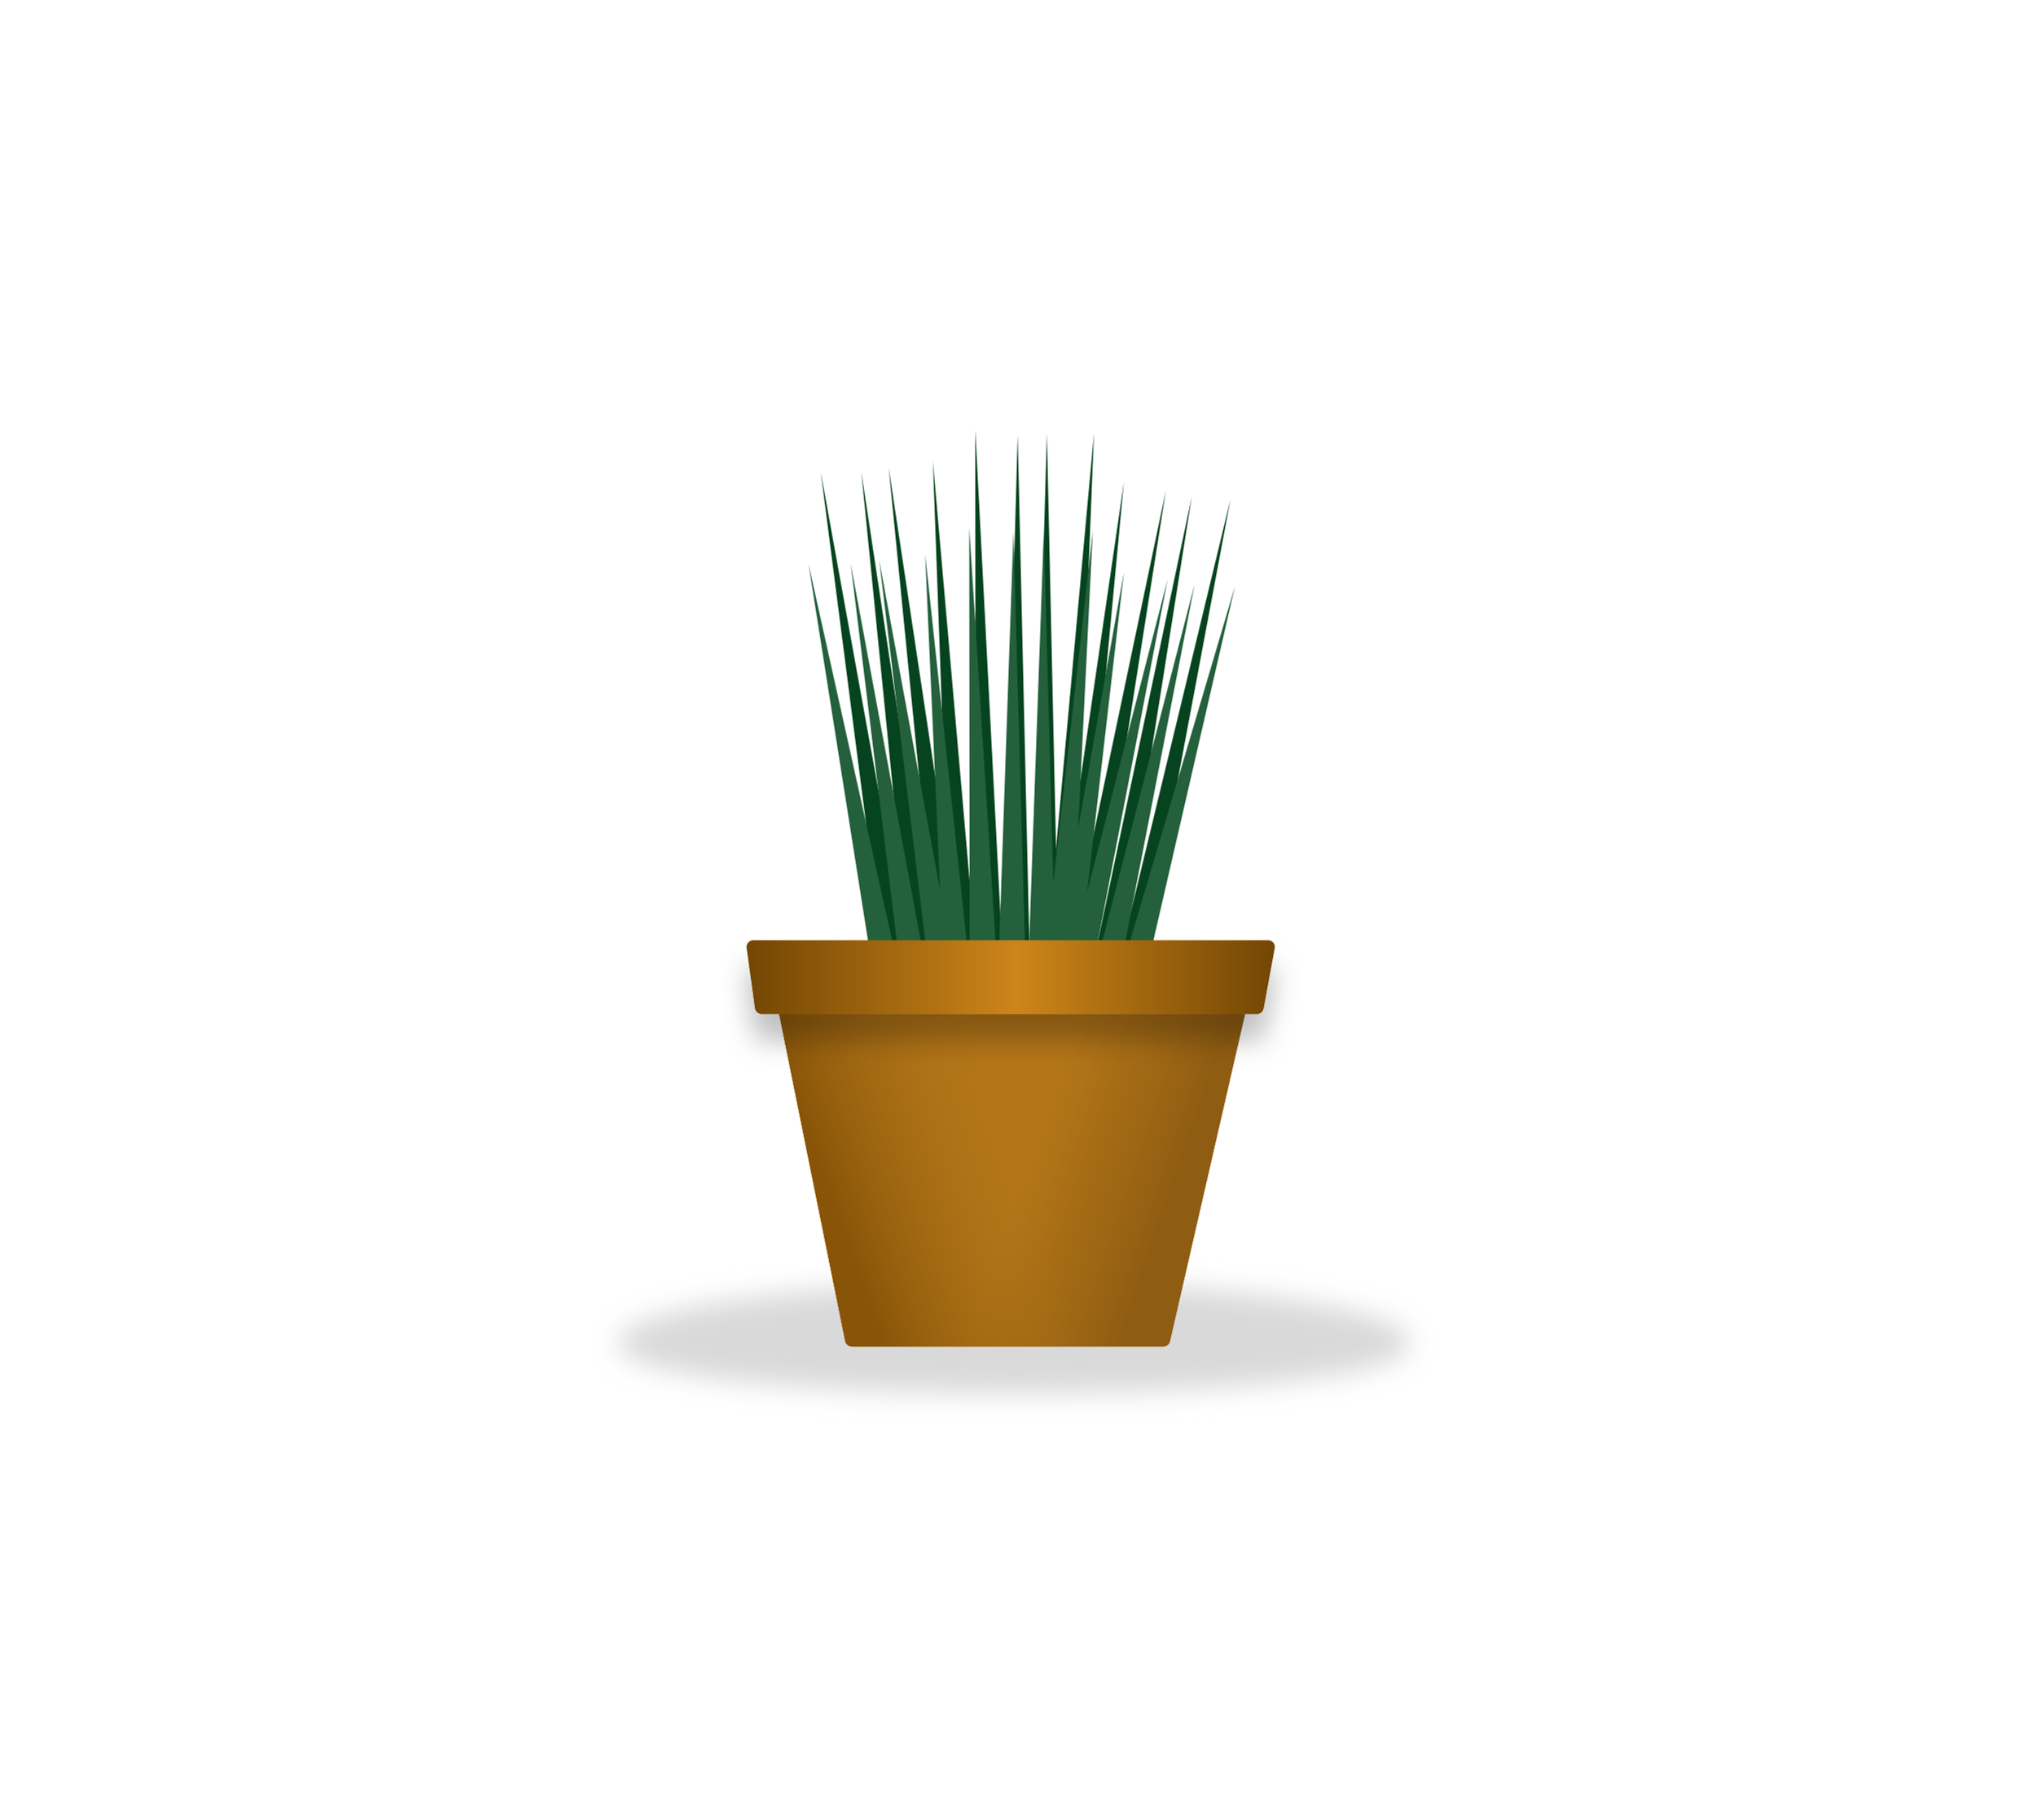
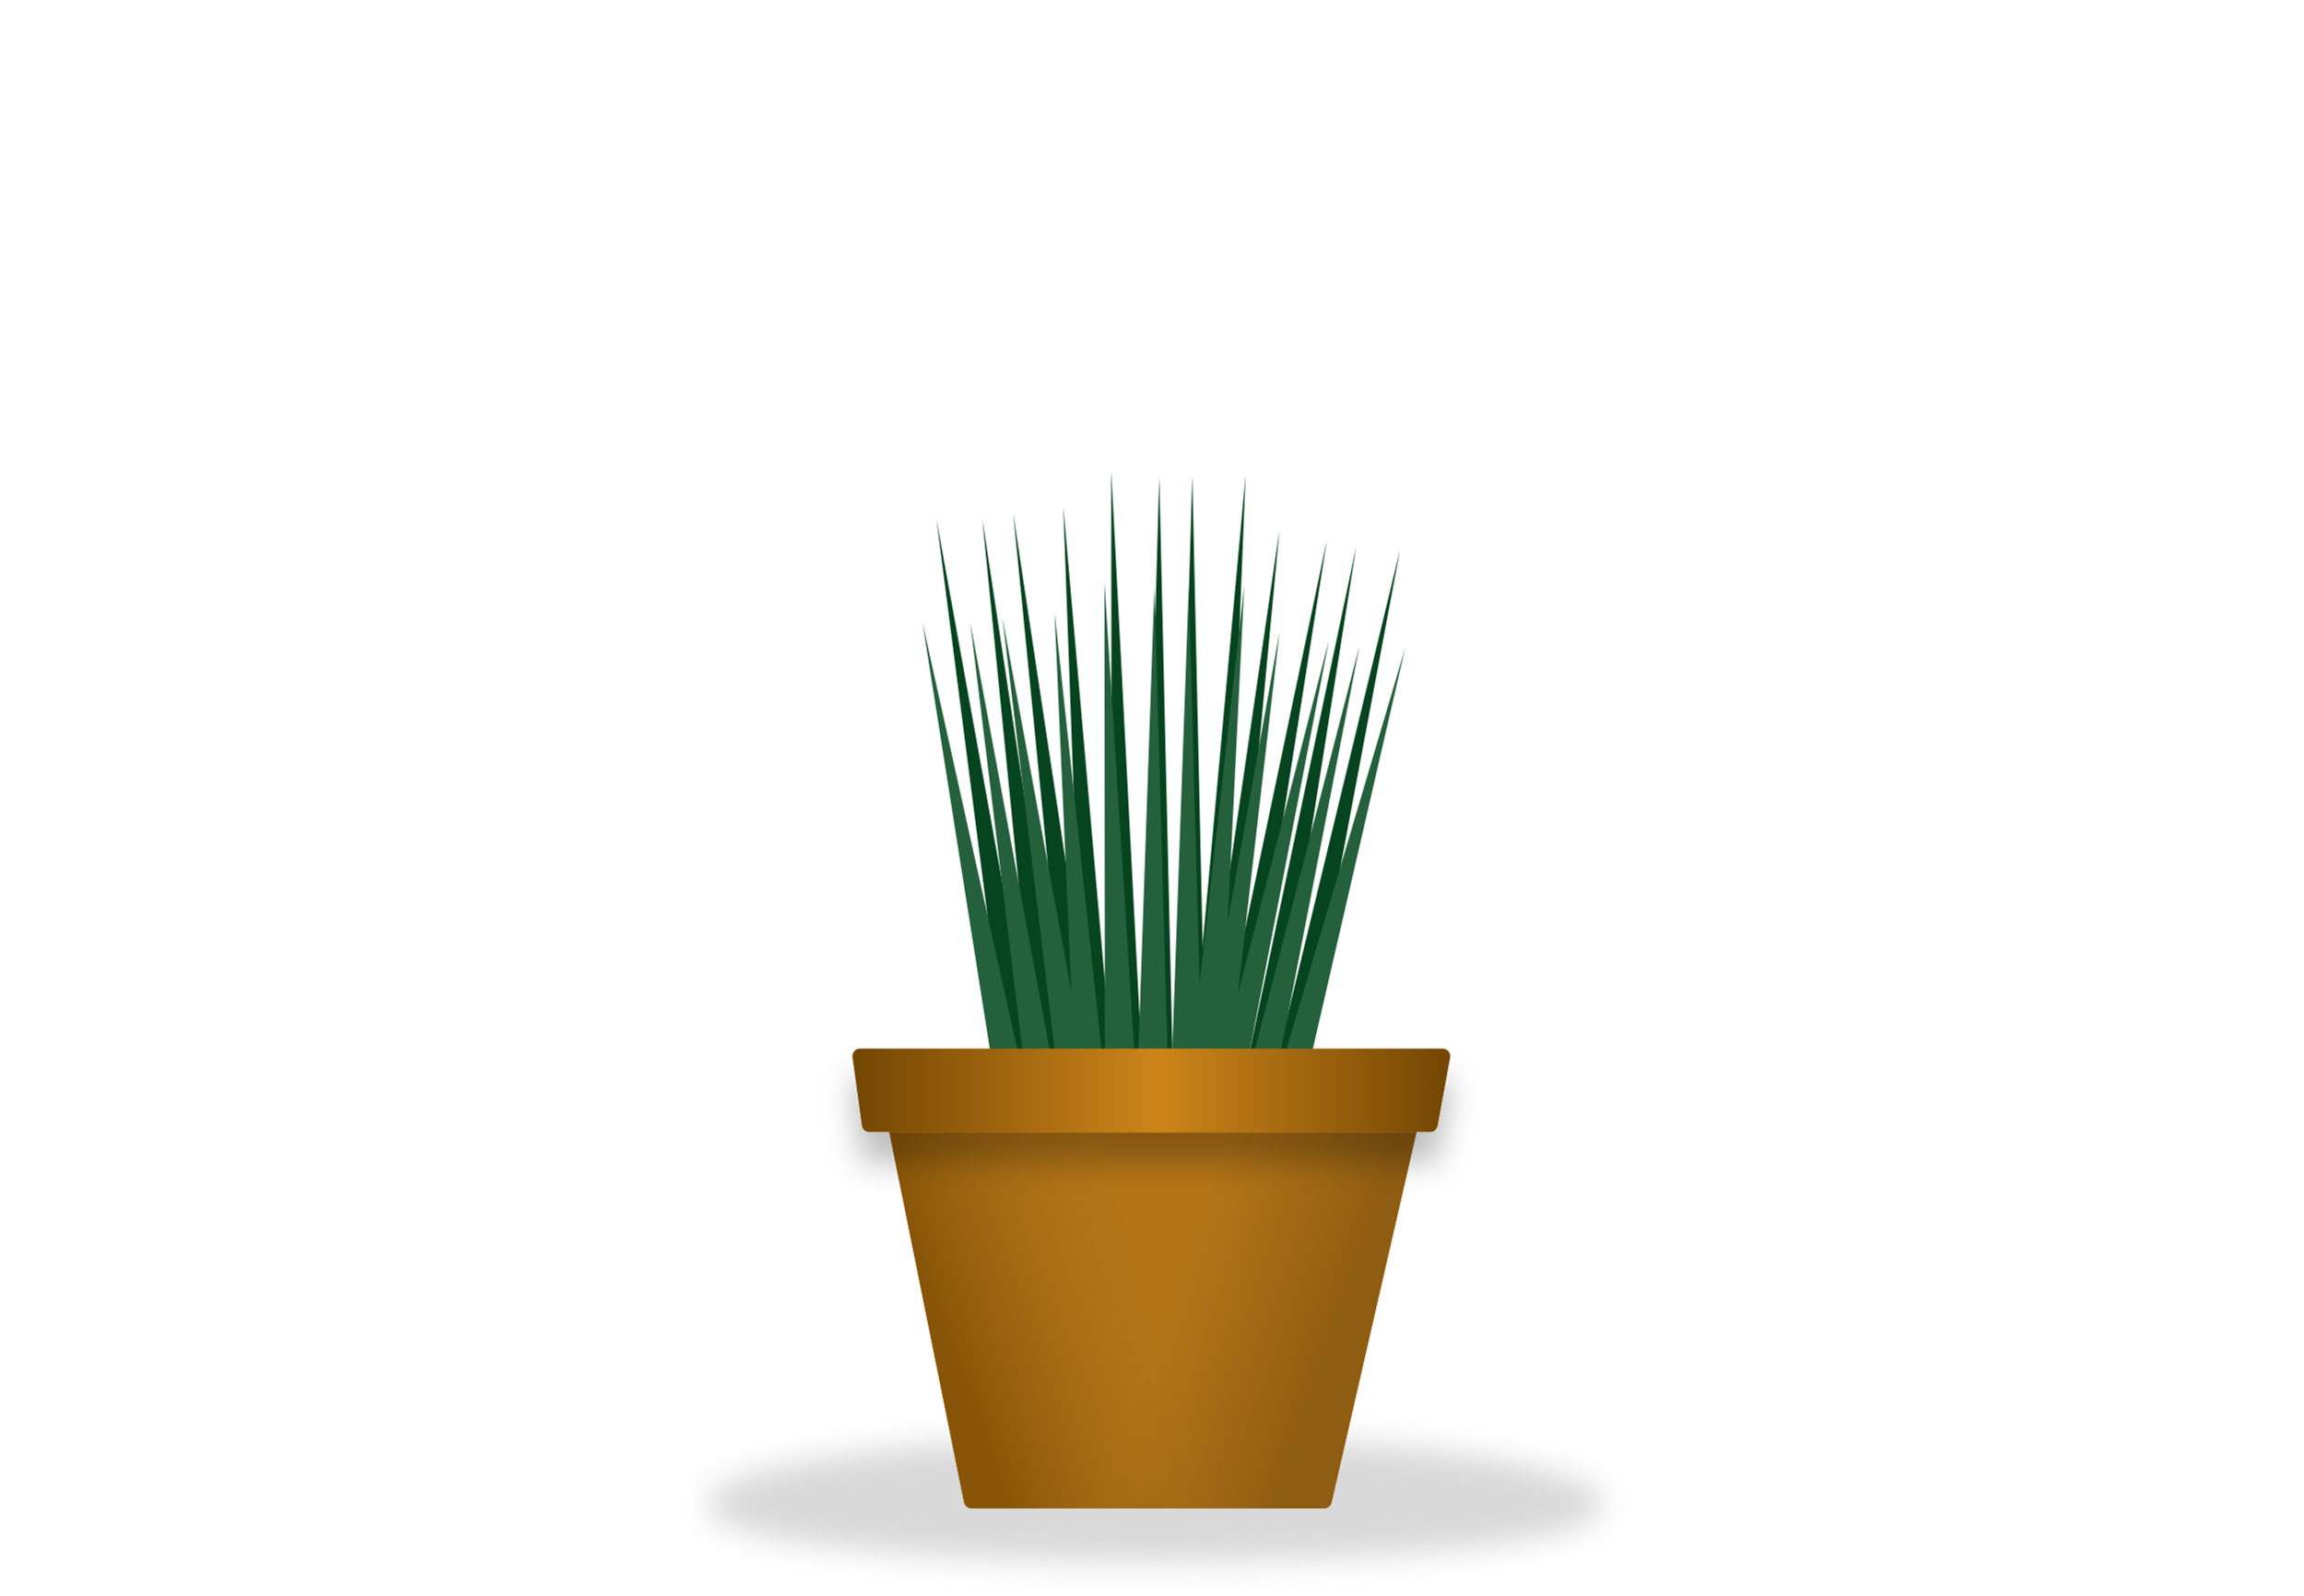
- <svg xmlns="http://www.w3.org/2000/svg" width="303" height="271" viewBox="0 0 303 271" fill="none">
-   <path d="M145.2 64L149.757 151.882L145.263 152.115L145.2 64Z" fill="#05441E" />
-   <path d="M122.2 70.318L137.075 152.448L132.875 153.209L122.2 70.318Z" fill="#05441E" />
-   <path d="M183.211 74.283L164.44 152.061L168.418 153.021L183.211 74.283Z" fill="#05441E" />
-   <path d="M151.516 64.757L153.537 152.844L149.032 152.947L151.516 64.757Z" fill="#05441E" />
-   <path d="M128.233 70.27L140.747 152.898L136.521 153.538L128.233 70.27Z" fill="#05441E" />
-   <path d="M177.44 73.903L160.902 152.289L164.91 153.135L177.44 73.903Z" fill="#05441E" />
-   <path d="M155.864 64.592L157.805 152.571L153.306 152.67L155.864 64.592Z" fill="#05441E" />
-   <path d="M132.304 69.591L144.73 152.127L140.509 152.762L132.304 69.591Z" fill="#05441E" />
-   <path d="M173.581 73.029L157.133 151.331L161.137 152.172L173.581 73.029Z" fill="#05441E" />
-   <path d="M162.875 64.534L159.346 152.463L154.849 152.283L162.875 64.534Z" fill="#05441E" />
-   <path d="M138.892 68.691L146.166 151.84L141.914 152.212L138.892 68.691Z" fill="#05441E" />
-   <path d="M167.326 71.804L155.774 150.977L159.823 151.568L167.326 71.804Z" fill="#05441E" />
-   <path d="M144.306 78.6L149.048 153.195L144.372 153.393L144.306 78.6Z" fill="#23603B" />
-   <path d="M120.371 83.963L135.851 153.676L131.48 154.321L120.371 83.963Z" fill="#23603B" />
-   <path d="M183.861 87.329L164.328 153.347L168.467 154.162L183.861 87.329Z" fill="#23603B" />
-   <path d="M150.878 79.243L152.981 154.011L148.294 154.099L150.878 79.243Z" fill="#23603B" />
-   <path d="M126.649 83.922L139.671 154.057L135.274 154.6L126.649 83.922Z" fill="#23603B" />
-   <path d="M177.856 87.007L160.646 153.54L164.817 154.258L177.856 87.007Z" fill="#23603B" />
-   <path d="M155.403 79.103L157.423 153.78L152.741 153.864L155.403 79.103Z" fill="#23603B" />
-   <path d="M130.885 83.346L143.816 153.403L139.424 153.942L130.885 83.346Z" fill="#23603B" />
-   <path d="M173.84 86.264L156.723 152.727L160.89 153.441L173.84 86.264Z" fill="#23603B" />
-   <path d="M162.699 79.054L159.026 153.688L154.347 153.535L162.699 79.054Z" fill="#23603B" />
-   <path d="M137.741 82.582L145.311 153.159L140.886 153.475L137.741 82.582Z" fill="#23603B" />
-   <path d="M167.331 85.225L155.309 152.427L159.523 152.928L167.331 85.225Z" fill="#23603B" />
-   <g filter="url(#filter0_f_61_73392)">
-     <path d="M210 200C210 204.971 183.585 207.5 151 207.5C118.415 207.5 92 204.971 92 200C92 195.029 118.415 191 151 191C183.585 191 210 195.029 210 200Z" fill="#D9D9D9" />
+ <svg xmlns="http://www.w3.org/2000/svg" width="303" height="210" viewBox="0 0 303 210" fill="none">
+   <path d="M146.2 62L150.757 149.882L146.263 150.115L146.2 62Z" fill="#05441E" />
+   <path d="M123.2 68.318L138.075 150.448L133.875 151.209L123.2 68.318Z" fill="#05441E" />
+   <path d="M184.211 72.283L165.44 150.061L169.418 151.021L184.211 72.283Z" fill="#05441E" />
+   <path d="M152.516 62.757L154.537 150.844L150.032 150.947L152.516 62.757Z" fill="#05441E" />
+   <path d="M129.233 68.27L141.747 150.898L137.521 151.538L129.233 68.27Z" fill="#05441E" />
+   <path d="M178.44 71.903L161.902 150.289L165.91 151.135L178.44 71.903Z" fill="#05441E" />
+   <path d="M156.864 62.592L158.805 150.571L154.306 150.67L156.864 62.592Z" fill="#05441E" />
+   <path d="M133.304 67.591L145.73 150.127L141.509 150.762L133.304 67.591Z" fill="#05441E" />
+   <path d="M174.581 71.029L158.133 149.331L162.137 150.172L174.581 71.029Z" fill="#05441E" />
+   <path d="M163.875 62.534L160.346 150.463L155.849 150.283L163.875 62.534Z" fill="#05441E" />
+   <path d="M139.892 66.691L147.166 149.84L142.914 150.212L139.892 66.691Z" fill="#05441E" />
+   <path d="M168.326 69.804L156.774 148.977L160.823 149.568L168.326 69.804Z" fill="#05441E" />
+   <path d="M145.306 76.6L150.048 151.195L145.372 151.393L145.306 76.6Z" fill="#23603B" />
+   <path d="M121.371 81.963L136.851 151.676L132.48 152.321L121.371 81.963Z" fill="#23603B" />
+   <path d="M184.861 85.329L165.328 151.347L169.467 152.162L184.861 85.329Z" fill="#23603B" />
+   <path d="M151.878 77.243L153.981 152.011L149.294 152.099L151.878 77.243Z" fill="#23603B" />
+   <path d="M127.649 81.922L140.671 152.057L136.274 152.6L127.649 81.922Z" fill="#23603B" />
+   <path d="M178.856 85.007L161.645 151.54L165.817 152.258L178.856 85.007Z" fill="#23603B" />
+   <path d="M156.403 77.103L158.423 151.78L153.741 151.864L156.403 77.103Z" fill="#23603B" />
+   <path d="M131.885 81.346L144.816 151.403L140.424 151.942L131.885 81.346Z" fill="#23603B" />
+   <path d="M174.84 84.264L157.723 150.727L161.89 151.441L174.84 84.264Z" fill="#23603B" />
+   <path d="M163.699 77.054L160.026 151.688L155.347 151.535L163.699 77.054Z" fill="#23603B" />
+   <path d="M138.741 80.582L146.311 151.159L141.886 151.475L138.741 80.582Z" fill="#23603B" />
+   <path d="M168.331 83.225L156.309 150.427L160.523 150.928L168.331 83.225Z" fill="#23603B" />
+   <g filter="url(#filter0_f_209_119880)">
+     <path d="M211 198C211 202.971 184.585 205.5 152 205.5C119.415 205.5 93 202.971 93 198C93 193.029 119.415 189 152 189C184.585 189 211 193.029 211 198Z" fill="#D9D9D9" />
  </g>
-   <path d="M115.242 147.198C115.117 146.579 115.59 146 116.222 146H185.245C185.887 146 186.363 146.597 186.219 147.224L174.178 199.724C174.074 200.178 173.67 200.5 173.203 200.5H126.818C126.342 200.5 125.932 200.164 125.838 199.698L115.242 147.198Z" fill="#B4771A" />
-   <path d="M115.377 147.869C115.254 147.256 115.192 146.95 115.266 146.708C115.342 146.456 115.515 146.245 115.746 146.12C115.969 146 116.281 146 116.906 146H184.542C185.182 146 185.502 146 185.727 146.124C185.961 146.253 186.133 146.469 186.206 146.726C186.277 146.973 186.205 147.285 186.062 147.909L174.278 199.289C174.183 199.702 174.135 199.909 174.028 200.066C173.915 200.23 173.756 200.357 173.571 200.43C173.394 200.5 173.182 200.5 172.757 200.5H127.277C126.841 200.5 126.624 200.5 126.444 200.427C126.256 200.351 126.095 200.22 125.984 200.051C125.877 199.888 125.834 199.675 125.747 199.249L115.377 147.869Z" fill="url(#paint0_linear_61_73392)" />
-   <path d="M115.377 147.869C115.254 147.256 115.192 146.95 115.266 146.708C115.342 146.456 115.515 146.245 115.746 146.12C115.969 146 116.281 146 116.906 146H184.542C185.182 146 185.502 146 185.727 146.124C185.961 146.253 186.133 146.469 186.206 146.726C186.277 146.973 186.205 147.285 186.062 147.909L174.278 199.289C174.183 199.702 174.135 199.909 174.028 200.066C173.915 200.23 173.756 200.357 173.571 200.43C173.394 200.5 173.182 200.5 172.757 200.5H127.277C126.841 200.5 126.624 200.5 126.444 200.427C126.256 200.351 126.095 200.22 125.984 200.051C125.877 199.888 125.834 199.675 125.747 199.249L115.377 147.869Z" fill="url(#paint1_linear_61_73392)" />
-   <g filter="url(#filter1_d_61_73392)">
-     <path d="M111.155 141.135C111.073 140.535 111.54 140 112.146 140H188.802C189.426 140 189.897 140.565 189.786 141.179L188.149 150.179C188.063 150.654 187.649 151 187.165 151H113.373C112.873 151 112.45 150.631 112.382 150.135L111.155 141.135Z" fill="url(#paint2_linear_61_73392)" />
+   <path d="M116.242 145.198C116.117 144.579 116.59 144 117.222 144H186.245C186.887 144 187.363 144.597 187.219 145.224L175.178 197.724C175.074 198.178 174.67 198.5 174.203 198.5H127.818C127.342 198.5 126.932 198.164 126.838 197.698L116.242 145.198Z" fill="#B4771A" />
+   <path d="M116.377 145.869C116.254 145.256 116.192 144.95 116.266 144.708C116.342 144.456 116.515 144.245 116.746 144.12C116.969 144 117.281 144 117.906 144H185.542C186.182 144 186.502 144 186.727 144.124C186.961 144.253 187.133 144.469 187.206 144.726C187.277 144.973 187.205 145.285 187.062 145.909L175.278 197.289C175.183 197.702 175.135 197.909 175.028 198.066C174.915 198.23 174.756 198.357 174.571 198.43C174.394 198.5 174.182 198.5 173.757 198.5H128.277C127.841 198.5 127.624 198.5 127.444 198.427C127.256 198.351 127.095 198.22 126.984 198.051C126.877 197.888 126.834 197.675 126.747 197.249L116.377 145.869Z" fill="url(#paint0_linear_209_119880)" />
+   <path d="M116.377 145.869C116.254 145.256 116.192 144.95 116.266 144.708C116.342 144.456 116.515 144.245 116.746 144.12C116.969 144 117.281 144 117.906 144H185.542C186.182 144 186.502 144 186.727 144.124C186.961 144.253 187.133 144.469 187.206 144.726C187.277 144.973 187.205 145.285 187.062 145.909L175.278 197.289C175.183 197.702 175.135 197.909 175.028 198.066C174.915 198.23 174.756 198.357 174.571 198.43C174.394 198.5 174.182 198.5 173.757 198.5H128.277C127.841 198.5 127.624 198.5 127.444 198.427C127.256 198.351 127.095 198.22 126.984 198.051C126.877 197.888 126.834 197.675 126.747 197.249L116.377 145.869Z" fill="url(#paint1_linear_209_119880)" />
+   <g filter="url(#filter1_d_209_119880)">
+     <path d="M112.155 139.135C112.073 138.535 112.54 138 113.146 138H189.802C190.426 138 190.897 138.565 190.786 139.179L189.149 148.179C189.063 148.654 188.649 149 188.165 149H114.373C113.873 149 113.45 148.631 113.382 148.135L112.155 139.135Z" fill="url(#paint2_linear_209_119880)" />
  </g>
  <defs>
-     <filter id="filter0_f_61_73392" x="88" y="187" width="126" height="24.5" filterUnits="userSpaceOnUse" color-interpolation-filters="sRGB">
+     <filter id="filter0_f_209_119880" x="89" y="185" width="126" height="24.5" filterUnits="userSpaceOnUse" color-interpolation-filters="sRGB">
      <feFlood flood-opacity="0" result="BackgroundImageFix" />
      <feBlend mode="normal" in="SourceGraphic" in2="BackgroundImageFix" result="shape" />
-       <feGaussianBlur stdDeviation="2" result="effect1_foregroundBlur_61_73392" />
+       <feGaussianBlur stdDeviation="2" result="effect1_foregroundBlur_209_119880" />
    </filter>
-     <filter id="filter1_d_61_73392" x="107.145" y="140" width="86.657" height="19" filterUnits="userSpaceOnUse" color-interpolation-filters="sRGB">
+     <filter id="filter1_d_209_119880" x="108.145" y="138" width="86.657" height="19" filterUnits="userSpaceOnUse" color-interpolation-filters="sRGB">
      <feFlood flood-opacity="0" result="BackgroundImageFix" />
      <feColorMatrix in="SourceAlpha" type="matrix" values="0 0 0 0 0 0 0 0 0 0 0 0 0 0 0 0 0 0 127 0" result="hardAlpha" />
      <feOffset dy="4" />
      <feGaussianBlur stdDeviation="2" />
      <feComposite in2="hardAlpha" operator="out" />
      <feColorMatrix type="matrix" values="0 0 0 0 0 0 0 0 0 0 0 0 0 0 0 0 0 0 0.25 0" />
-       <feBlend mode="normal" in2="BackgroundImageFix" result="effect1_dropShadow_61_73392" />
-       <feBlend mode="normal" in="SourceGraphic" in2="effect1_dropShadow_61_73392" result="shape" />
+       <feBlend mode="normal" in2="BackgroundImageFix" result="effect1_dropShadow_209_119880" />
+       <feBlend mode="normal" in="SourceGraphic" in2="effect1_dropShadow_209_119880" result="shape" />
    </filter>
-     <linearGradient id="paint0_linear_61_73392" x1="151" y1="178" x2="173" y2="185.5" gradientUnits="userSpaceOnUse">
+     <linearGradient id="paint0_linear_209_119880" x1="152" y1="176" x2="174" y2="183.5" gradientUnits="userSpaceOnUse">
      <stop stop-color="#A8690A" stop-opacity="0.81" />
      <stop offset="0.94" stop-color="#6D4303" />
    </linearGradient>
-     <linearGradient id="paint1_linear_61_73392" x1="153.5" y1="178" x2="127" y2="187.5" gradientUnits="userSpaceOnUse">
+     <linearGradient id="paint1_linear_209_119880" x1="154.5" y1="176" x2="128" y2="185.5" gradientUnits="userSpaceOnUse">
      <stop stop-color="#C28427" stop-opacity="0.4" />
      <stop offset="1" stop-color="#885508" />
    </linearGradient>
-     <linearGradient id="paint2_linear_61_73392" x1="111" y1="140" x2="190" y2="140" gradientUnits="userSpaceOnUse">
+     <linearGradient id="paint2_linear_209_119880" x1="112" y1="138" x2="191" y2="138" gradientUnits="userSpaceOnUse">
      <stop offset="0.009" stop-color="#744704" />
      <stop offset="0.511" stop-color="#CD851A" />
      <stop offset="1" stop-color="#724603" />
    </linearGradient>
  </defs>
</svg>
